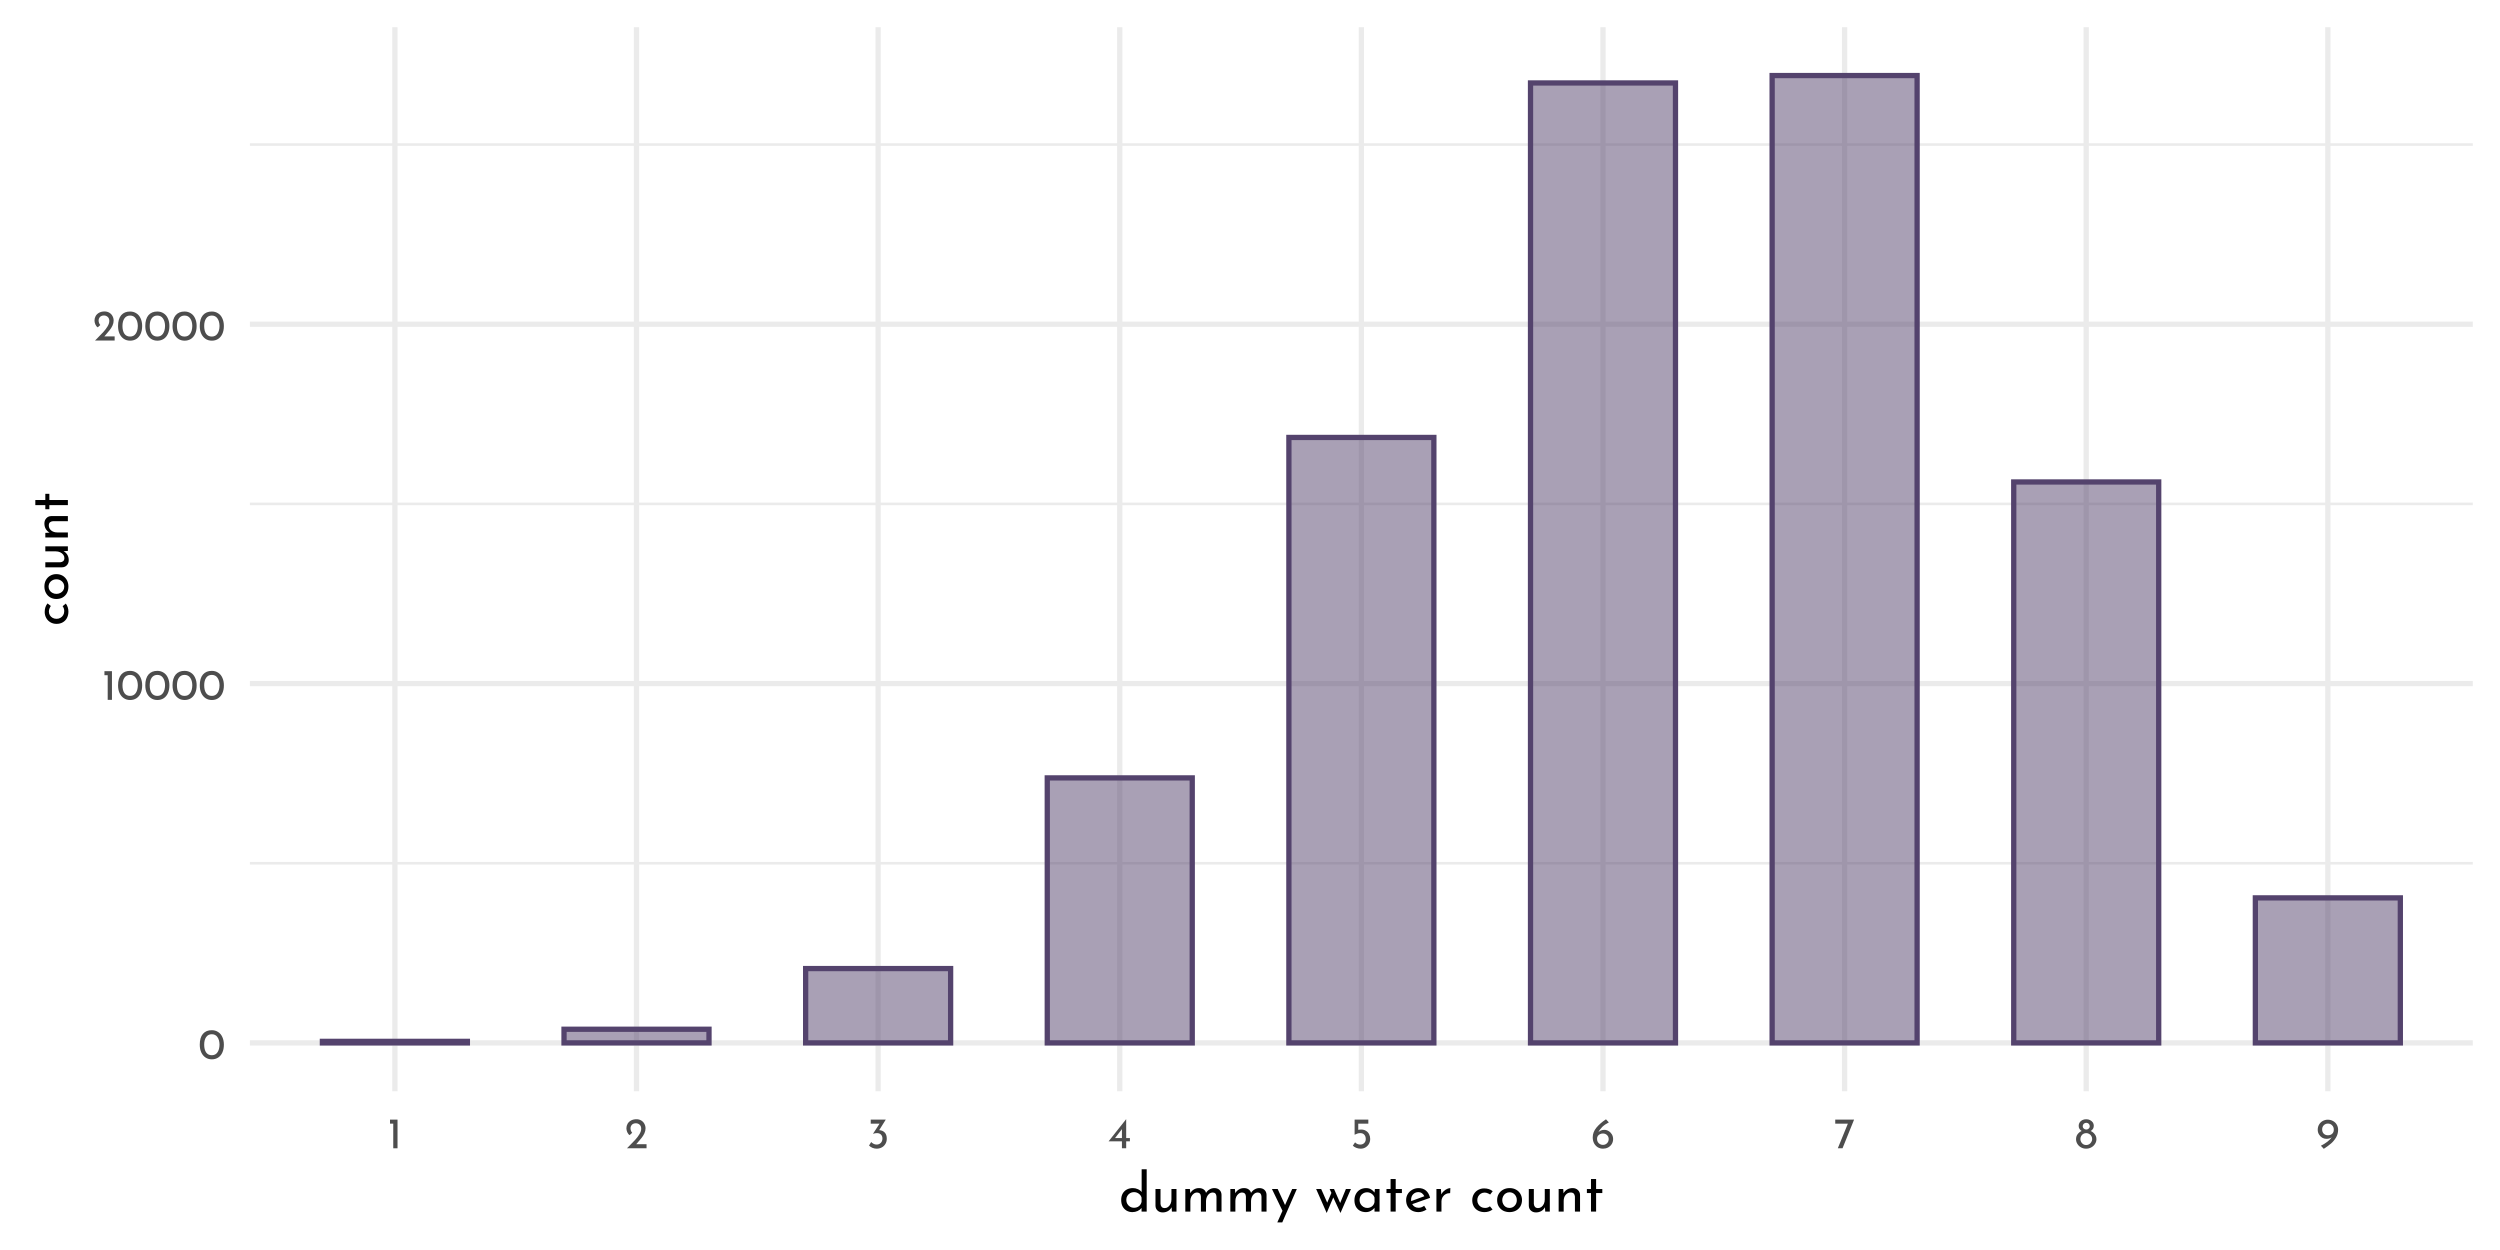
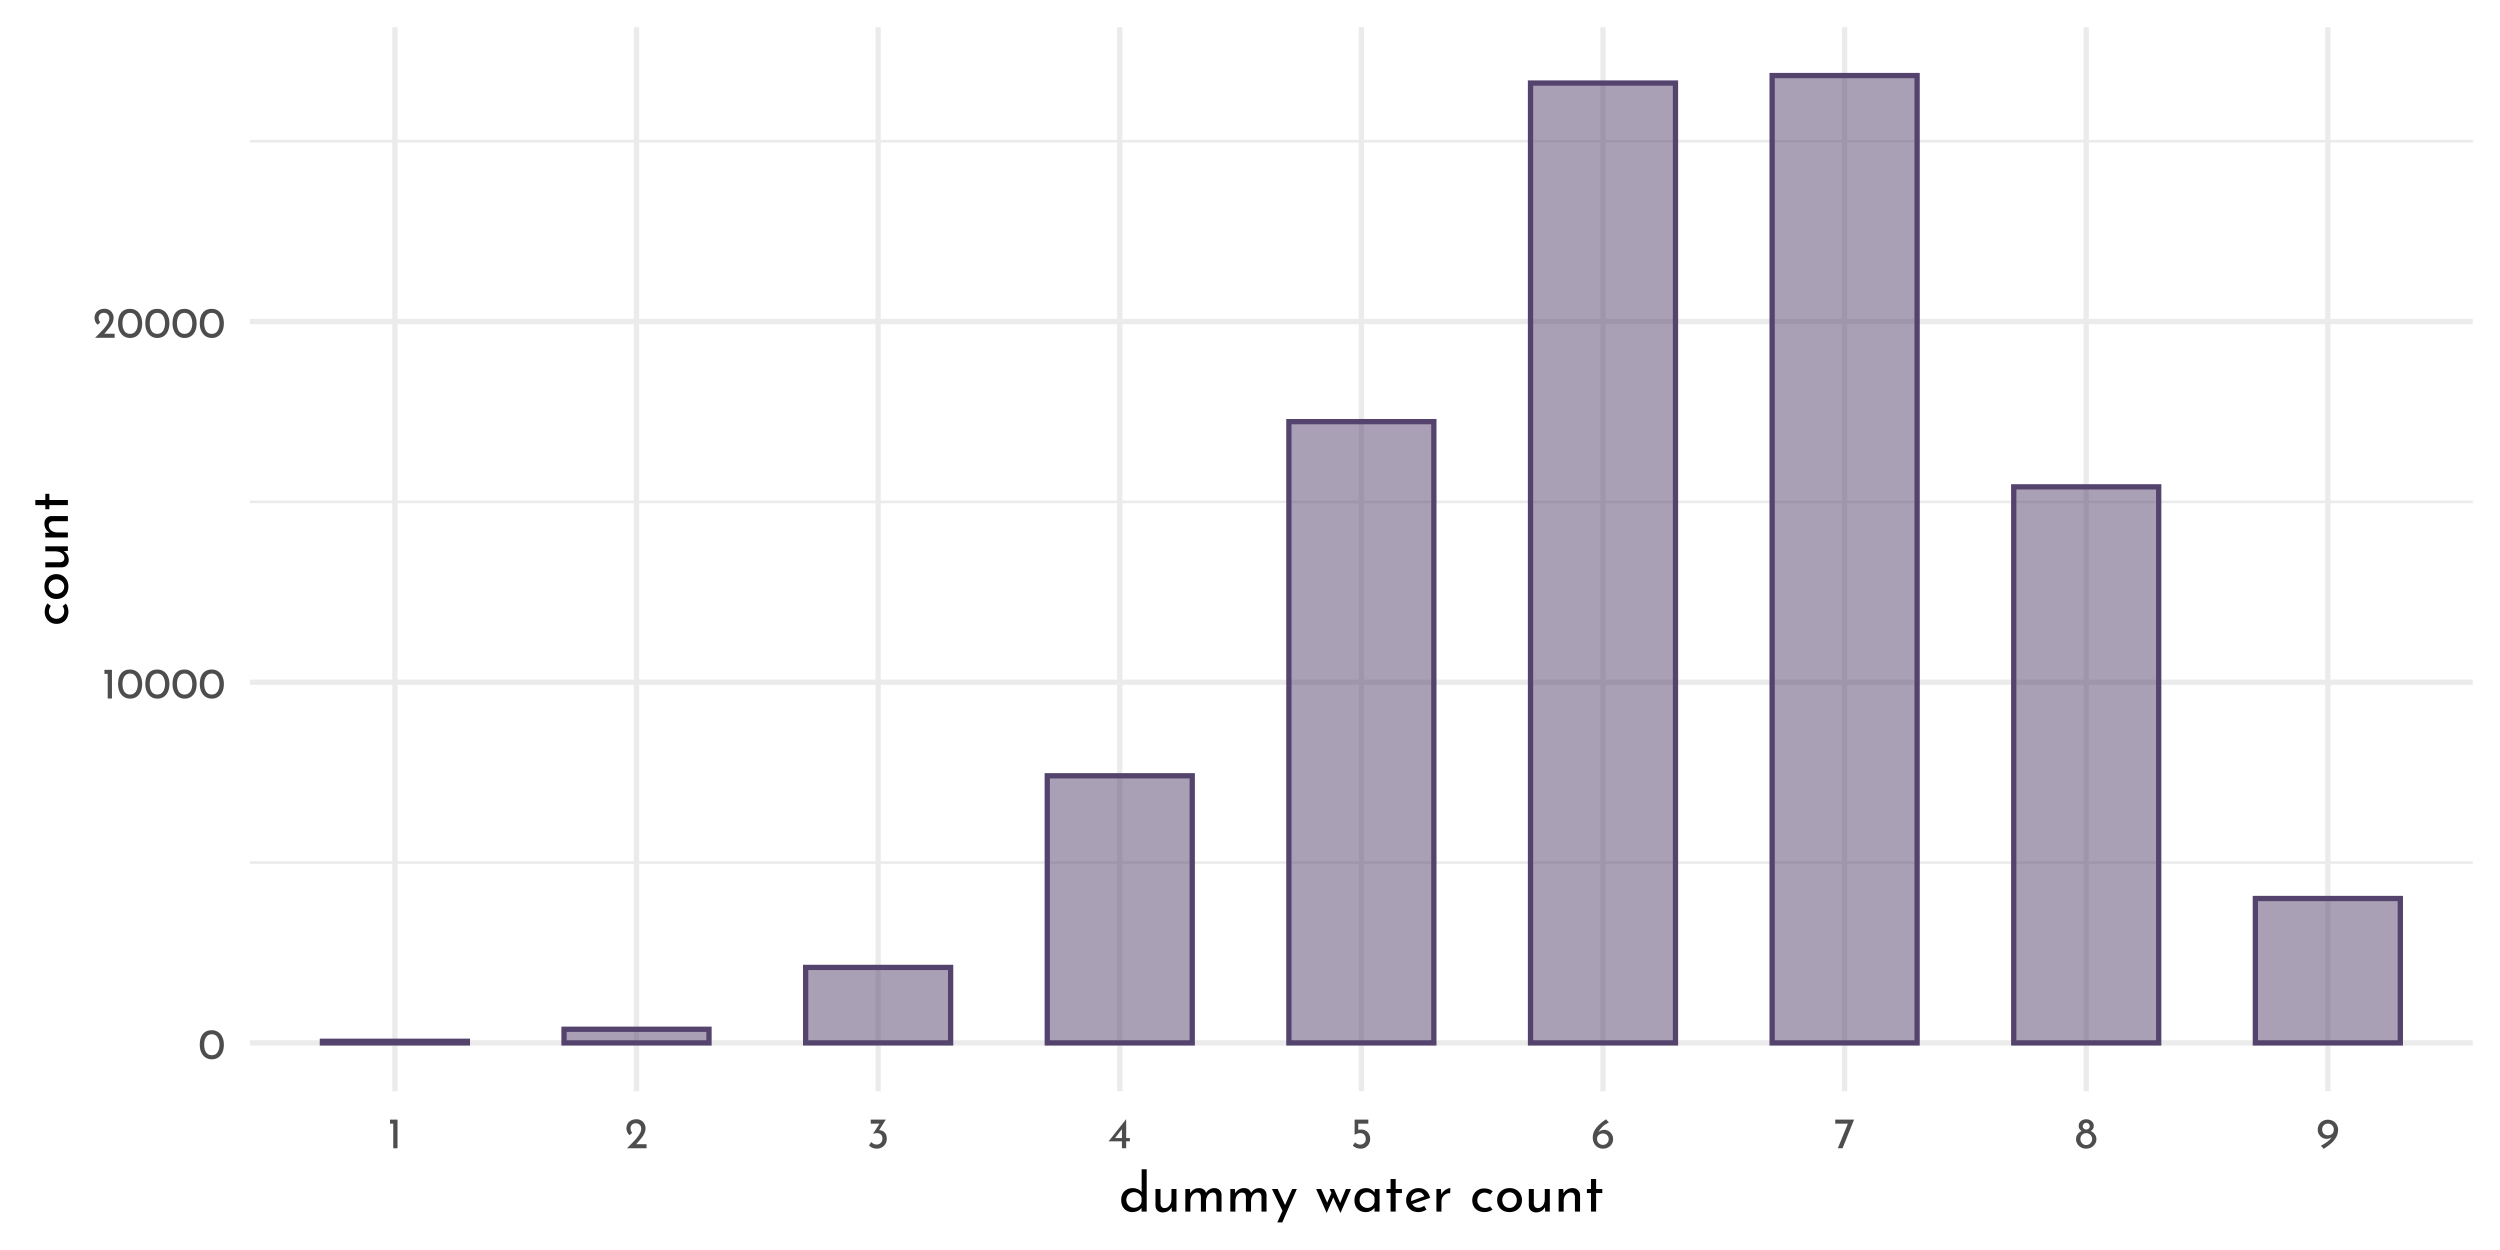
<svg xmlns="http://www.w3.org/2000/svg" xmlns:xlink="http://www.w3.org/1999/xlink" width="504pt" height="252pt" viewBox="0 0 504 252" version="1.1">
  <defs>
    <g>
      <symbol overflow="visible" id="glyph0-0">
        <path style="stroke:none;" d="" />
      </symbol>
      <symbol overflow="visible" id="glyph0-1">
        <path style="stroke:none;" d="M 2.75 0.031 C 2.27 0.031 1.848 -0.086 1.484 -0.328 C 1.117 -0.566 0.832 -0.906 0.625 -1.344 C 0.414 -1.789 0.312 -2.316 0.312 -2.922 C 0.312 -3.879 0.523 -4.609 0.953 -5.109 C 1.391 -5.609 1.988 -5.852 2.75 -5.844 C 3.219 -5.844 3.633 -5.723 4 -5.484 C 4.375 -5.254 4.66 -4.914 4.859 -4.469 C 5.066 -4.031 5.172 -3.516 5.172 -2.922 C 5.172 -2.305 5.066 -1.773 4.859 -1.328 C 4.66 -0.891 4.375 -0.551 4 -0.312 C 3.633 -0.082 3.219 0.031 2.75 0.031 Z M 2.734 -0.797 C 3.234 -0.797 3.613 -0.988 3.875 -1.375 C 4.145 -1.758 4.285 -2.281 4.297 -2.938 C 4.285 -3.57 4.145 -4.078 3.875 -4.453 C 3.613 -4.836 3.234 -5.031 2.734 -5.031 C 2.242 -5.031 1.863 -4.836 1.594 -4.453 C 1.332 -4.078 1.203 -3.566 1.203 -2.922 C 1.203 -2.266 1.332 -1.742 1.594 -1.359 C 1.863 -0.984 2.242 -0.797 2.734 -0.797 Z M 2.734 -0.797 " />
      </symbol>
      <symbol overflow="visible" id="glyph0-2">
        <path style="stroke:none;" d="M 1.984 -5.781 L 1.984 0 L 1.125 0 L 1.125 -4.969 L 0.469 -4.969 L 0.469 -5.781 Z M 1.984 -5.781 " />
      </symbol>
      <symbol overflow="visible" id="glyph0-3">
        <path style="stroke:none;" d="M 4.422 -0.828 L 4.422 0 L 0.469 0 L 0.766 -0.297 C 1.359 -0.891 1.82 -1.367 2.156 -1.734 C 2.5 -2.109 2.781 -2.484 3 -2.859 C 3.227 -3.242 3.344 -3.602 3.344 -3.938 C 3.344 -4.301 3.234 -4.578 3.016 -4.766 C 2.805 -4.953 2.551 -5.047 2.25 -5.047 C 2.008 -5.047 1.805 -4.992 1.641 -4.891 C 1.484 -4.785 1.367 -4.656 1.297 -4.5 C 1.223 -4.352 1.188 -4.207 1.188 -4.062 C 1.188 -3.688 1.301 -3.375 1.531 -3.125 L 1.016 -2.656 C 0.816 -2.77 0.656 -2.969 0.531 -3.25 C 0.414 -3.531 0.359 -3.789 0.359 -4.031 C 0.359 -4.352 0.438 -4.656 0.594 -4.938 C 0.758 -5.219 0.992 -5.441 1.297 -5.609 C 1.609 -5.773 1.973 -5.859 2.391 -5.859 C 2.742 -5.859 3.062 -5.773 3.344 -5.609 C 3.625 -5.441 3.836 -5.219 3.984 -4.938 C 4.141 -4.656 4.219 -4.348 4.219 -4.016 C 4.219 -3.68 4.141 -3.344 3.984 -3 C 3.828 -2.664 3.629 -2.352 3.391 -2.062 C 3.16 -1.77 2.852 -1.406 2.469 -0.969 L 2.344 -0.828 Z M 4.422 -0.828 " />
      </symbol>
      <symbol overflow="visible" id="glyph0-4">
        <path style="stroke:none;" d="M 2.516 -3.656 C 2.961 -3.633 3.328 -3.484 3.609 -3.203 C 3.898 -2.922 4.047 -2.492 4.047 -1.922 C 4.047 -1.523 3.953 -1.176 3.766 -0.875 C 3.586 -0.57 3.344 -0.336 3.031 -0.172 C 2.719 -0.004 2.375 0.078 2 0.078 C 1.719 0.078 1.438 0.02 1.156 -0.094 C 0.875 -0.219 0.645 -0.375 0.469 -0.562 L 0.906 -1.266 C 1.02 -1.129 1.176 -1.008 1.375 -0.906 C 1.57 -0.801 1.773 -0.75 1.984 -0.75 C 2.316 -0.75 2.598 -0.859 2.828 -1.078 C 3.055 -1.305 3.172 -1.609 3.172 -1.984 C 3.172 -2.305 3.07 -2.566 2.875 -2.766 C 2.676 -2.961 2.406 -3.062 2.062 -3.062 C 1.812 -3.062 1.562 -3.016 1.312 -2.922 L 1.297 -2.969 L 2.594 -4.969 L 0.812 -4.969 L 0.812 -5.781 L 3.844 -5.781 Z M 2.516 -3.656 " />
      </symbol>
      <symbol overflow="visible" id="glyph0-5">
        <path style="stroke:none;" d="M 4.406 -2.062 L 4.406 -1.406 L 3.656 -1.406 L 3.656 0 L 2.797 0 L 2.797 -1.406 L 0.109 -1.406 L 3.641 -5.859 L 3.656 -5.859 L 3.656 -2.062 Z M 2.797 -2.062 L 2.797 -3.859 L 1.406 -2.062 Z M 2.797 -2.062 " />
      </symbol>
      <symbol overflow="visible" id="glyph0-6">
        <path style="stroke:none;" d="M 2.266 -3.781 C 2.641 -3.781 2.961 -3.691 3.234 -3.516 C 3.516 -3.348 3.723 -3.125 3.859 -2.844 C 4.004 -2.562 4.078 -2.242 4.078 -1.891 C 4.078 -1.523 3.992 -1.191 3.828 -0.891 C 3.66 -0.598 3.43 -0.363 3.141 -0.188 C 2.848 -0.008 2.52 0.078 2.156 0.078 C 1.852 0.078 1.555 0.02 1.266 -0.094 C 0.984 -0.207 0.754 -0.352 0.578 -0.531 L 1.031 -1.203 C 1.145 -1.066 1.297 -0.957 1.484 -0.875 C 1.68 -0.789 1.879 -0.75 2.078 -0.75 C 2.398 -0.75 2.664 -0.852 2.875 -1.062 C 3.082 -1.27 3.188 -1.535 3.188 -1.859 C 3.188 -2.223 3.086 -2.516 2.891 -2.734 C 2.703 -2.953 2.426 -3.062 2.062 -3.062 C 1.863 -3.062 1.676 -3.031 1.5 -2.969 C 1.32 -2.914 1.133 -2.836 0.938 -2.734 L 0.938 -5.781 L 3.703 -5.781 L 3.703 -4.969 L 1.672 -4.969 L 1.672 -3.719 C 1.859 -3.758 2.055 -3.781 2.266 -3.781 Z M 2.266 -3.781 " />
      </symbol>
      <symbol overflow="visible" id="glyph0-7">
        <path style="stroke:none;" d="M 2.688 -3.719 C 2.988 -3.719 3.27 -3.633 3.531 -3.469 C 3.801 -3.312 4.02 -3.094 4.188 -2.812 C 4.352 -2.531 4.438 -2.211 4.438 -1.859 C 4.438 -1.484 4.344 -1.145 4.156 -0.844 C 3.969 -0.551 3.719 -0.32 3.406 -0.156 C 3.094 0 2.758 0.078 2.406 0.078 C 2.02 0.078 1.664 -0.016 1.344 -0.203 C 1.031 -0.398 0.781 -0.672 0.594 -1.016 C 0.414 -1.359 0.328 -1.758 0.328 -2.219 C 0.328 -2.914 0.578 -3.566 1.078 -4.172 C 1.578 -4.773 2.219 -5.332 3 -5.844 L 3.578 -5.219 C 3.047 -4.957 2.602 -4.656 2.25 -4.312 C 1.906 -3.969 1.648 -3.613 1.484 -3.25 C 1.785 -3.562 2.188 -3.719 2.688 -3.719 Z M 2.375 -0.688 C 2.707 -0.688 2.984 -0.797 3.203 -1.016 C 3.43 -1.234 3.547 -1.516 3.547 -1.859 C 3.547 -2.191 3.43 -2.461 3.203 -2.672 C 2.984 -2.879 2.707 -2.984 2.375 -2.984 C 2.164 -2.984 1.969 -2.938 1.781 -2.844 C 1.602 -2.758 1.461 -2.641 1.359 -2.484 C 1.254 -2.328 1.203 -2.16 1.203 -1.984 L 1.203 -1.828 C 1.203 -1.617 1.254 -1.426 1.359 -1.25 C 1.461 -1.082 1.602 -0.945 1.781 -0.844 C 1.969 -0.738 2.164 -0.688 2.375 -0.688 Z M 2.375 -0.688 " />
      </symbol>
      <symbol overflow="visible" id="glyph0-8">
        <path style="stroke:none;" d="M 4.062 -5.781 L 1.734 0 L 0.781 0 L 2.812 -4.969 L 0.266 -4.969 L 0.266 -5.781 Z M 4.062 -5.781 " />
      </symbol>
      <symbol overflow="visible" id="glyph0-9">
        <path style="stroke:none;" d="M 0.25 -1.828 C 0.25 -2.234 0.359 -2.578 0.578 -2.859 C 0.805 -3.148 1.07 -3.359 1.375 -3.484 C 1.188 -3.609 1.039 -3.754 0.938 -3.922 C 0.832 -4.086 0.781 -4.289 0.781 -4.531 C 0.781 -4.781 0.844 -5.004 0.969 -5.203 C 1.102 -5.41 1.285 -5.57 1.516 -5.688 C 1.742 -5.801 2.004 -5.859 2.297 -5.859 C 2.578 -5.859 2.832 -5.801 3.062 -5.688 C 3.301 -5.57 3.488 -5.414 3.625 -5.219 C 3.758 -5.02 3.828 -4.801 3.828 -4.562 C 3.828 -4.312 3.773 -4.102 3.672 -3.938 C 3.566 -3.77 3.41 -3.617 3.203 -3.484 C 3.523 -3.348 3.797 -3.133 4.016 -2.844 C 4.242 -2.562 4.359 -2.223 4.359 -1.828 C 4.359 -1.492 4.266 -1.18 4.078 -0.891 C 3.898 -0.598 3.648 -0.363 3.328 -0.188 C 3.016 -0.008 2.664 0.078 2.281 0.078 C 1.906 0.078 1.562 -0.008 1.25 -0.188 C 0.938 -0.363 0.691 -0.598 0.516 -0.891 C 0.336 -1.18 0.25 -1.492 0.25 -1.828 Z M 1.594 -4.438 C 1.594 -4.25 1.664 -4.094 1.812 -3.969 C 1.957 -3.844 2.125 -3.781 2.312 -3.781 C 2.5 -3.781 2.66 -3.844 2.797 -3.969 C 2.941 -4.094 3.016 -4.25 3.016 -4.438 C 3.016 -4.633 2.945 -4.801 2.812 -4.938 C 2.676 -5.07 2.508 -5.141 2.312 -5.141 C 2.113 -5.141 1.941 -5.07 1.797 -4.938 C 1.66 -4.801 1.594 -4.633 1.594 -4.438 Z M 1.125 -1.859 C 1.125 -1.648 1.176 -1.453 1.281 -1.266 C 1.383 -1.078 1.523 -0.926 1.703 -0.812 C 1.879 -0.707 2.07 -0.656 2.281 -0.656 C 2.5 -0.656 2.703 -0.707 2.891 -0.812 C 3.078 -0.926 3.223 -1.078 3.328 -1.266 C 3.441 -1.453 3.5 -1.648 3.5 -1.859 C 3.5 -2.078 3.445 -2.273 3.344 -2.453 C 3.238 -2.641 3.094 -2.785 2.906 -2.891 C 2.719 -3.004 2.52 -3.062 2.312 -3.062 C 2.094 -3.062 1.891 -3.008 1.703 -2.906 C 1.523 -2.801 1.383 -2.656 1.281 -2.469 C 1.176 -2.281 1.125 -2.078 1.125 -1.859 Z M 1.125 -1.859 " />
      </symbol>
      <symbol overflow="visible" id="glyph0-10">
        <path style="stroke:none;" d="M 2.359 -5.766 C 2.742 -5.766 3.094 -5.676 3.406 -5.5 C 3.727 -5.332 3.977 -5.094 4.156 -4.781 C 4.344 -4.469 4.438 -4.117 4.438 -3.734 C 4.438 -3.16 4.297 -2.641 4.016 -2.172 C 3.742 -1.711 3.41 -1.312 3.016 -0.969 C 2.617 -0.625 2.129 -0.266 1.547 0.109 L 0.969 -0.516 C 1.477 -0.773 1.922 -1.051 2.297 -1.344 C 2.68 -1.645 2.969 -1.941 3.156 -2.234 C 2.883 -2.016 2.523 -1.906 2.078 -1.906 C 1.773 -1.906 1.488 -1.984 1.219 -2.141 C 0.957 -2.305 0.742 -2.523 0.578 -2.797 C 0.41 -3.078 0.328 -3.391 0.328 -3.734 C 0.328 -4.141 0.422 -4.492 0.609 -4.797 C 0.797 -5.109 1.047 -5.348 1.359 -5.516 C 1.672 -5.68 2.004 -5.766 2.359 -5.766 Z M 1.219 -3.797 C 1.219 -3.441 1.328 -3.156 1.547 -2.938 C 1.773 -2.727 2.055 -2.625 2.391 -2.625 C 2.734 -2.625 3.016 -2.723 3.234 -2.922 C 3.453 -3.129 3.562 -3.383 3.562 -3.688 L 3.562 -3.859 C 3.551 -4.172 3.43 -4.438 3.203 -4.656 C 2.984 -4.875 2.711 -4.984 2.391 -4.984 C 2.055 -4.984 1.773 -4.867 1.547 -4.641 C 1.328 -4.422 1.219 -4.141 1.219 -3.797 Z M 1.219 -3.797 " />
      </symbol>
      <symbol overflow="visible" id="glyph1-0">
        <path style="stroke:none;" d="" />
      </symbol>
      <symbol overflow="visible" id="glyph1-1">
        <path style="stroke:none;" d="M 5.641 -8.531 L 5.641 0 L 4.609 0 L 4.609 -0.719 C 4.391 -0.457 4.117 -0.254 3.797 -0.109 C 3.484 0.035 3.133 0.109 2.75 0.109 C 2.32 0.109 1.938 0.008 1.594 -0.188 C 1.25 -0.395 0.977 -0.68 0.781 -1.047 C 0.594 -1.422 0.5 -1.852 0.5 -2.344 C 0.5 -2.832 0.598 -3.258 0.797 -3.625 C 1.004 -3.988 1.285 -4.266 1.641 -4.453 C 2.004 -4.641 2.414 -4.734 2.875 -4.734 C 3.219 -4.734 3.547 -4.66 3.859 -4.516 C 4.18 -4.379 4.438 -4.188 4.625 -3.938 L 4.625 -8.531 Z M 3.062 -0.766 C 3.457 -0.766 3.789 -0.867 4.062 -1.078 C 4.344 -1.297 4.523 -1.586 4.609 -1.953 L 4.609 -2.812 C 4.523 -3.133 4.336 -3.398 4.047 -3.609 C 3.766 -3.816 3.438 -3.922 3.062 -3.922 C 2.789 -3.922 2.535 -3.852 2.297 -3.719 C 2.066 -3.582 1.879 -3.395 1.734 -3.156 C 1.598 -2.926 1.531 -2.66 1.531 -2.359 C 1.531 -2.055 1.598 -1.785 1.734 -1.547 C 1.879 -1.305 2.066 -1.113 2.297 -0.969 C 2.535 -0.832 2.789 -0.766 3.062 -0.766 Z M 3.062 -0.766 " />
      </symbol>
      <symbol overflow="visible" id="glyph1-2">
        <path style="stroke:none;" d="M 5.125 -4.547 L 5.125 0 L 4.203 0 L 4.141 -0.875 C 3.984 -0.562 3.742 -0.305 3.422 -0.109 C 3.098 0.078 2.738 0.172 2.344 0.172 C 1.926 0.172 1.582 0.047 1.312 -0.203 C 1.039 -0.453 0.898 -0.781 0.891 -1.188 L 0.891 -4.547 L 1.906 -4.547 L 1.906 -1.547 C 1.926 -1.297 2.004 -1.094 2.141 -0.938 C 2.273 -0.789 2.477 -0.711 2.75 -0.703 C 3 -0.703 3.223 -0.773 3.422 -0.922 C 3.629 -1.078 3.797 -1.285 3.922 -1.547 C 4.047 -1.816 4.109 -2.113 4.109 -2.438 L 4.109 -4.547 Z M 5.125 -4.547 " />
      </symbol>
      <symbol overflow="visible" id="glyph1-3">
        <path style="stroke:none;" d="M 6.734 -4.734 C 7.172 -4.734 7.52 -4.609 7.781 -4.359 C 8.039 -4.117 8.176 -3.789 8.188 -3.375 L 8.188 0 L 7.172 0 L 7.172 -3 C 7.148 -3.539 6.91 -3.82 6.453 -3.844 C 6.18 -3.844 5.941 -3.766 5.734 -3.609 C 5.523 -3.453 5.363 -3.242 5.25 -2.984 C 5.133 -2.734 5.07 -2.461 5.062 -2.172 L 5.062 0 L 4.031 0 L 4.031 -3 C 4.008 -3.539 3.758 -3.82 3.281 -3.844 C 3.02 -3.844 2.785 -3.766 2.578 -3.609 C 2.367 -3.453 2.203 -3.242 2.078 -2.984 C 1.961 -2.723 1.906 -2.445 1.906 -2.156 L 1.906 0 L 0.891 0 L 0.891 -4.547 L 1.812 -4.547 L 1.891 -3.703 C 2.066 -4.023 2.305 -4.273 2.609 -4.453 C 2.91 -4.641 3.258 -4.734 3.656 -4.734 C 4.02 -4.734 4.328 -4.645 4.578 -4.469 C 4.828 -4.301 4.988 -4.066 5.062 -3.766 C 5.25 -4.066 5.488 -4.301 5.781 -4.469 C 6.07 -4.645 6.391 -4.734 6.734 -4.734 Z M 6.734 -4.734 " />
      </symbol>
      <symbol overflow="visible" id="glyph1-4">
        <path style="stroke:none;" d="M 5.219 -4.547 L 2.281 2.188 L 1.281 2.188 L 2.328 -0.156 L 0.203 -4.547 L 1.359 -4.547 L 2.844 -1.312 L 4.281 -4.547 Z M 5.219 -4.547 " />
      </symbol>
      <symbol overflow="visible" id="glyph1-5">
        <path style="stroke:none;" d="" />
      </symbol>
      <symbol overflow="visible" id="glyph1-6">
        <path style="stroke:none;" d="M 7.219 -4.547 L 5.109 0.281 L 3.656 -2.844 L 2.328 0.281 L 0.203 -4.547 L 1.219 -4.547 L 2.438 -1.797 L 3.281 -3.766 L 2.922 -4.547 L 3.812 -4.547 L 5.047 -1.734 L 6.203 -4.547 Z M 7.219 -4.547 " />
      </symbol>
      <symbol overflow="visible" id="glyph1-7">
        <path style="stroke:none;" d="M 5.562 -4.547 L 5.562 0 L 4.547 0 L 4.547 -0.75 C 4.379 -0.531 4.141 -0.332 3.828 -0.156 C 3.523 0.02 3.18 0.109 2.797 0.109 C 2.359 0.109 1.961 0.016 1.609 -0.172 C 1.266 -0.359 0.992 -0.629 0.797 -0.984 C 0.598 -1.348 0.5 -1.781 0.5 -2.281 C 0.5 -2.781 0.602 -3.211 0.812 -3.578 C 1.02 -3.953 1.301 -4.238 1.656 -4.438 C 2.008 -4.633 2.406 -4.734 2.844 -4.734 C 3.227 -4.734 3.562 -4.648 3.844 -4.484 C 4.133 -4.316 4.367 -4.098 4.547 -3.828 L 4.625 -4.547 Z M 3.062 -0.734 C 3.438 -0.734 3.758 -0.836 4.031 -1.047 C 4.301 -1.254 4.473 -1.539 4.547 -1.906 L 4.547 -2.812 C 4.453 -3.125 4.266 -3.379 3.984 -3.578 C 3.711 -3.785 3.395 -3.891 3.031 -3.891 C 2.758 -3.891 2.508 -3.82 2.281 -3.688 C 2.051 -3.562 1.867 -3.379 1.734 -3.141 C 1.598 -2.898 1.531 -2.629 1.531 -2.328 C 1.531 -2.035 1.598 -1.77 1.734 -1.531 C 1.879 -1.289 2.066 -1.098 2.297 -0.953 C 2.535 -0.805 2.789 -0.734 3.062 -0.734 Z M 3.062 -0.734 " />
      </symbol>
      <symbol overflow="visible" id="glyph1-8">
        <path style="stroke:none;" d="M 2.359 -6.562 L 2.359 -4.547 L 3.609 -4.547 L 3.609 -3.734 L 2.359 -3.734 L 2.359 0 L 1.328 0 L 1.328 -3.734 L 0.5 -3.734 L 0.5 -4.547 L 1.328 -4.547 L 1.328 -6.562 Z M 2.359 -6.562 " />
      </symbol>
      <symbol overflow="visible" id="glyph1-9">
        <path style="stroke:none;" d="M 3.031 -0.766 C 3.406 -0.766 3.773 -0.898 4.141 -1.172 L 4.609 -0.406 C 4.367 -0.25 4.109 -0.125 3.828 -0.031 C 3.547 0.062 3.27 0.109 3 0.109 C 2.5 0.109 2.055 0.004 1.672 -0.203 C 1.297 -0.41 1.004 -0.695 0.797 -1.062 C 0.598 -1.426 0.5 -1.844 0.5 -2.312 C 0.5 -2.758 0.609 -3.164 0.828 -3.531 C 1.055 -3.906 1.363 -4.195 1.75 -4.406 C 2.133 -4.625 2.562 -4.734 3.031 -4.734 C 3.625 -4.734 4.117 -4.562 4.516 -4.219 C 4.91 -3.875 5.18 -3.391 5.328 -2.766 L 1.734 -1.5 C 1.859 -1.27 2.031 -1.086 2.25 -0.953 C 2.477 -0.828 2.738 -0.766 3.031 -0.766 Z M 2.953 -3.922 C 2.535 -3.922 2.188 -3.773 1.906 -3.484 C 1.633 -3.191 1.5 -2.816 1.5 -2.359 C 1.5 -2.254 1.504 -2.172 1.516 -2.109 L 4.172 -3.094 C 4.055 -3.344 3.898 -3.539 3.703 -3.688 C 3.504 -3.844 3.254 -3.922 2.953 -3.922 Z M 2.953 -3.922 " />
      </symbol>
      <symbol overflow="visible" id="glyph1-10">
        <path style="stroke:none;" d="M 1.875 -3.469 C 2 -3.719 2.164 -3.938 2.375 -4.125 C 2.594 -4.32 2.82 -4.473 3.062 -4.578 C 3.312 -4.68 3.523 -4.734 3.703 -4.734 L 3.656 -3.719 C 3.332 -3.727 3.035 -3.66 2.766 -3.516 C 2.492 -3.367 2.281 -3.164 2.125 -2.906 C 1.977 -2.645 1.906 -2.367 1.906 -2.078 L 1.906 0 L 0.891 0 L 0.891 -4.547 L 1.797 -4.547 Z M 1.875 -3.469 " />
      </symbol>
      <symbol overflow="visible" id="glyph1-11">
        <path style="stroke:none;" d="M 4.594 -0.422 C 4.383 -0.254 4.141 -0.125 3.859 -0.031 C 3.578 0.062 3.285 0.109 2.984 0.109 C 2.492 0.109 2.062 0.008 1.688 -0.188 C 1.312 -0.383 1.02 -0.664 0.812 -1.031 C 0.602 -1.395 0.5 -1.812 0.5 -2.281 C 0.5 -2.75 0.609 -3.164 0.828 -3.531 C 1.047 -3.895 1.336 -4.176 1.703 -4.375 C 2.066 -4.57 2.461 -4.672 2.891 -4.672 C 3.586 -4.672 4.164 -4.484 4.625 -4.109 L 4.109 -3.438 C 3.961 -3.539 3.789 -3.629 3.594 -3.703 C 3.406 -3.785 3.203 -3.828 2.984 -3.828 C 2.711 -3.828 2.461 -3.758 2.234 -3.625 C 2.016 -3.488 1.836 -3.301 1.703 -3.062 C 1.578 -2.832 1.516 -2.57 1.516 -2.281 C 1.516 -2 1.582 -1.738 1.719 -1.5 C 1.852 -1.27 2.035 -1.082 2.266 -0.938 C 2.504 -0.801 2.773 -0.734 3.078 -0.734 C 3.453 -0.734 3.781 -0.844 4.062 -1.062 Z M 4.594 -0.422 " />
      </symbol>
      <symbol overflow="visible" id="glyph1-12">
        <path style="stroke:none;" d="M 0.5 -2.328 C 0.5 -2.766 0.602 -3.172 0.812 -3.547 C 1.031 -3.922 1.332 -4.211 1.719 -4.422 C 2.102 -4.629 2.539 -4.734 3.031 -4.734 C 3.508 -4.734 3.938 -4.629 4.312 -4.422 C 4.695 -4.211 4.992 -3.922 5.203 -3.547 C 5.41 -3.18 5.516 -2.773 5.516 -2.328 C 5.516 -1.867 5.41 -1.453 5.203 -1.078 C 4.992 -0.711 4.695 -0.422 4.312 -0.203 C 3.926 0.004 3.488 0.109 3 0.109 C 2.52 0.109 2.086 0.008 1.703 -0.188 C 1.328 -0.395 1.031 -0.68 0.812 -1.047 C 0.602 -1.41 0.5 -1.836 0.5 -2.328 Z M 1.531 -2.312 C 1.531 -2.02 1.594 -1.754 1.719 -1.516 C 1.844 -1.273 2.016 -1.082 2.234 -0.938 C 2.461 -0.801 2.711 -0.734 2.984 -0.734 C 3.41 -0.734 3.766 -0.883 4.047 -1.188 C 4.328 -1.488 4.469 -1.863 4.469 -2.312 C 4.469 -2.758 4.328 -3.133 4.047 -3.438 C 3.766 -3.738 3.41 -3.891 2.984 -3.891 C 2.711 -3.891 2.461 -3.816 2.234 -3.672 C 2.016 -3.535 1.844 -3.344 1.719 -3.094 C 1.594 -2.852 1.531 -2.594 1.531 -2.312 Z M 1.531 -2.312 " />
      </symbol>
      <symbol overflow="visible" id="glyph1-13">
        <path style="stroke:none;" d="M 3.719 -4.734 C 4.145 -4.734 4.492 -4.602 4.766 -4.344 C 5.047 -4.094 5.191 -3.766 5.203 -3.359 L 5.203 0 L 4.172 0 L 4.172 -3.016 C 4.148 -3.273 4.07 -3.477 3.938 -3.625 C 3.801 -3.77 3.594 -3.844 3.312 -3.844 C 2.906 -3.844 2.566 -3.68 2.297 -3.359 C 2.035 -3.035 1.906 -2.629 1.906 -2.141 L 1.906 0 L 0.891 0 L 0.891 -4.547 L 1.812 -4.547 L 1.875 -3.672 C 2.039 -4.004 2.285 -4.266 2.609 -4.453 C 2.93 -4.641 3.301 -4.734 3.719 -4.734 Z M 3.719 -4.734 " />
      </symbol>
      <symbol overflow="visible" id="glyph2-0">
        <path style="stroke:none;" d="" />
      </symbol>
      <symbol overflow="visible" id="glyph2-1">
        <path style="stroke:none;" d="M -0.422 -4.594 C -0.254 -4.383 -0.125 -4.141 -0.031 -3.859 C 0.062 -3.578 0.109 -3.285 0.109 -2.984 C 0.109 -2.492 0.008 -2.062 -0.188 -1.688 C -0.383 -1.312 -0.664 -1.02 -1.031 -0.812 C -1.395 -0.602 -1.812 -0.5 -2.281 -0.5 C -2.75 -0.5 -3.164 -0.609 -3.531 -0.828 C -3.895 -1.047 -4.176 -1.336 -4.375 -1.703 C -4.57 -2.066 -4.672 -2.461 -4.672 -2.891 C -4.672 -3.586 -4.484 -4.164 -4.109 -4.625 L -3.438 -4.109 C -3.539 -3.961 -3.629 -3.789 -3.703 -3.594 C -3.785 -3.406 -3.828 -3.203 -3.828 -2.984 C -3.828 -2.711 -3.758 -2.461 -3.625 -2.234 C -3.488 -2.016 -3.301 -1.836 -3.062 -1.703 C -2.832 -1.578 -2.57 -1.516 -2.281 -1.516 C -2 -1.516 -1.738 -1.582 -1.5 -1.719 C -1.27 -1.852 -1.082 -2.035 -0.938 -2.266 C -0.801 -2.504 -0.734 -2.773 -0.734 -3.078 C -0.734 -3.453 -0.844 -3.781 -1.062 -4.062 Z M -0.422 -4.594 " />
      </symbol>
      <symbol overflow="visible" id="glyph2-2">
        <path style="stroke:none;" d="M -2.328 -0.5 C -2.766 -0.5 -3.172 -0.602 -3.547 -0.812 C -3.922 -1.031 -4.211 -1.332 -4.422 -1.719 C -4.629 -2.102 -4.734 -2.539 -4.734 -3.031 C -4.734 -3.508 -4.629 -3.938 -4.422 -4.312 C -4.211 -4.695 -3.922 -4.992 -3.547 -5.203 C -3.18 -5.41 -2.773 -5.516 -2.328 -5.516 C -1.867 -5.516 -1.453 -5.41 -1.078 -5.203 C -0.711 -4.992 -0.422 -4.695 -0.203 -4.312 C 0.004 -3.926 0.109 -3.488 0.109 -3 C 0.109 -2.52 0.008 -2.086 -0.188 -1.703 C -0.395 -1.328 -0.68 -1.031 -1.047 -0.812 C -1.41 -0.602 -1.836 -0.5 -2.328 -0.5 Z M -2.312 -1.531 C -2.02 -1.531 -1.754 -1.594 -1.516 -1.719 C -1.273 -1.844 -1.082 -2.016 -0.938 -2.234 C -0.801 -2.461 -0.734 -2.711 -0.734 -2.984 C -0.734 -3.41 -0.883 -3.766 -1.188 -4.047 C -1.488 -4.328 -1.863 -4.469 -2.312 -4.469 C -2.758 -4.469 -3.133 -4.328 -3.438 -4.047 C -3.738 -3.766 -3.891 -3.41 -3.891 -2.984 C -3.891 -2.711 -3.816 -2.461 -3.672 -2.234 C -3.535 -2.016 -3.344 -1.844 -3.094 -1.719 C -2.852 -1.594 -2.594 -1.531 -2.312 -1.531 Z M -2.312 -1.531 " />
      </symbol>
      <symbol overflow="visible" id="glyph2-3">
        <path style="stroke:none;" d="M -4.547 -5.125 L 0 -5.125 L 0 -4.203 L -0.875 -4.141 C -0.562 -3.984 -0.305 -3.742 -0.109 -3.422 C 0.078 -3.098 0.172 -2.738 0.172 -2.344 C 0.172 -1.926 0.047 -1.582 -0.203 -1.312 C -0.453 -1.039 -0.781 -0.898 -1.188 -0.891 L -4.547 -0.891 L -4.547 -1.906 L -1.547 -1.906 C -1.297 -1.926 -1.094 -2.004 -0.938 -2.141 C -0.789 -2.273 -0.711 -2.477 -0.703 -2.75 C -0.703 -3 -0.773 -3.223 -0.922 -3.422 C -1.078 -3.629 -1.285 -3.797 -1.547 -3.922 C -1.816 -4.047 -2.113 -4.109 -2.438 -4.109 L -4.547 -4.109 Z M -4.547 -5.125 " />
      </symbol>
      <symbol overflow="visible" id="glyph2-4">
        <path style="stroke:none;" d="M -4.734 -3.719 C -4.734 -4.145 -4.602 -4.492 -4.344 -4.766 C -4.094 -5.047 -3.766 -5.191 -3.359 -5.203 L 0 -5.203 L 0 -4.172 L -3.016 -4.172 C -3.273 -4.148 -3.477 -4.07 -3.625 -3.938 C -3.77 -3.801 -3.844 -3.594 -3.844 -3.312 C -3.844 -2.906 -3.68 -2.566 -3.359 -2.297 C -3.035 -2.035 -2.629 -1.906 -2.141 -1.906 L 0 -1.906 L 0 -0.891 L -4.547 -0.891 L -4.547 -1.812 L -3.672 -1.875 C -4.004 -2.039 -4.266 -2.285 -4.453 -2.609 C -4.641 -2.93 -4.734 -3.301 -4.734 -3.719 Z M -4.734 -3.719 " />
      </symbol>
      <symbol overflow="visible" id="glyph2-5">
        <path style="stroke:none;" d="M -6.562 -2.359 L -4.547 -2.359 L -4.547 -3.609 L -3.734 -3.609 L -3.734 -2.359 L 0 -2.359 L 0 -1.328 L -3.734 -1.328 L -3.734 -0.5 L -4.547 -0.5 L -4.547 -1.328 L -6.562 -1.328 Z M -6.562 -2.359 " />
      </symbol>
    </g>
    <clipPath id="clip1">
      <path d="M 50.383 173 L 498.52 173 L 498.52 175 L 50.383 175 Z M 50.383 173 " />
    </clipPath>
    <clipPath id="clip2">
-       <path d="M 50.383 101 L 498.52 101 L 498.52 102 L 50.383 102 Z M 50.383 101 " />
+       <path d="M 50.383 100 L 498.52 100 L 498.52 102 L 50.383 102 Z M 50.383 100 " />
    </clipPath>
    <clipPath id="clip3">
-       <path d="M 50.383 28 L 498.52 28 L 498.52 30 L 50.383 30 Z M 50.383 28 " />
+       <path d="M 50.383 28 L 498.52 28 L 498.52 29 L 50.383 29 Z M 50.383 28 " />
    </clipPath>
    <clipPath id="clip4">
      <path d="M 50.383 209 L 498.52 209 L 498.52 211 L 50.383 211 Z M 50.383 209 " />
    </clipPath>
    <clipPath id="clip5">
      <path d="M 50.383 137 L 498.52 137 L 498.52 139 L 50.383 139 Z M 50.383 137 " />
    </clipPath>
    <clipPath id="clip6">
      <path d="M 50.383 64 L 498.52 64 L 498.52 66 L 50.383 66 Z M 50.383 64 " />
    </clipPath>
    <clipPath id="clip7">
      <path d="M 79 5.48 L 81 5.48 L 81 220 L 79 220 Z M 79 5.48 " />
    </clipPath>
    <clipPath id="clip8">
      <path d="M 127 5.48 L 129 5.48 L 129 220 L 127 220 Z M 127 5.48 " />
    </clipPath>
    <clipPath id="clip9">
      <path d="M 176 5.48 L 178 5.48 L 178 220 L 176 220 Z M 176 5.48 " />
    </clipPath>
    <clipPath id="clip10">
      <path d="M 225 5.48 L 227 5.48 L 227 220 L 225 220 Z M 225 5.48 " />
    </clipPath>
    <clipPath id="clip11">
      <path d="M 273 5.48 L 275 5.48 L 275 220 L 273 220 Z M 273 5.48 " />
    </clipPath>
    <clipPath id="clip12">
      <path d="M 322 5.48 L 324 5.48 L 324 220 L 322 220 Z M 322 5.48 " />
    </clipPath>
    <clipPath id="clip13">
      <path d="M 371 5.48 L 373 5.48 L 373 220 L 371 220 Z M 371 5.48 " />
    </clipPath>
    <clipPath id="clip14">
      <path d="M 420 5.48 L 422 5.48 L 422 220 L 420 220 Z M 420 5.48 " />
    </clipPath>
    <clipPath id="clip15">
      <path d="M 468 5.48 L 470 5.48 L 470 220 L 468 220 Z M 468 5.48 " />
    </clipPath>
  </defs>
  <g id="surface69">
    <rect x="0" y="0" width="504" height="252" style="fill:rgb(100%,100%,100%);fill-opacity:1;stroke:none;" />
    <g clip-path="url(#clip1)" clip-rule="nonzero">
-       <path style="fill:none;stroke-width:0.533;stroke-linecap:butt;stroke-linejoin:round;stroke:rgb(92.157%,92.157%,92.157%);stroke-opacity:1;stroke-miterlimit:10;" d="M 50.383 174.027 L 498.52 174.027 " />
+       <path style="fill:none;stroke-width:0.533;stroke-linecap:butt;stroke-linejoin:round;stroke:rgb(92.157%,92.157%,92.157%);stroke-opacity:1;stroke-miterlimit:10;" d="M 50.383 173.891 L 498.52 173.891 " />
    </g>
    <g clip-path="url(#clip2)" clip-rule="nonzero">
-       <path style="fill:none;stroke-width:0.533;stroke-linecap:butt;stroke-linejoin:round;stroke:rgb(92.157%,92.157%,92.157%);stroke-opacity:1;stroke-miterlimit:10;" d="M 50.383 101.586 L 498.52 101.586 " />
+       <path style="fill:none;stroke-width:0.533;stroke-linecap:butt;stroke-linejoin:round;stroke:rgb(92.157%,92.157%,92.157%);stroke-opacity:1;stroke-miterlimit:10;" d="M 50.383 101.18 L 498.52 101.18 " />
    </g>
    <g clip-path="url(#clip3)" clip-rule="nonzero">
-       <path style="fill:none;stroke-width:0.533;stroke-linecap:butt;stroke-linejoin:round;stroke:rgb(92.157%,92.157%,92.157%);stroke-opacity:1;stroke-miterlimit:10;" d="M 50.383 29.145 L 498.52 29.145 " />
+       <path style="fill:none;stroke-width:0.533;stroke-linecap:butt;stroke-linejoin:round;stroke:rgb(92.157%,92.157%,92.157%);stroke-opacity:1;stroke-miterlimit:10;" d="M 50.383 28.465 L 498.52 28.465 " />
    </g>
    <g clip-path="url(#clip4)" clip-rule="nonzero">
      <path style="fill:none;stroke-width:1.067;stroke-linecap:butt;stroke-linejoin:round;stroke:rgb(92.157%,92.157%,92.157%);stroke-opacity:1;stroke-miterlimit:10;" d="M 50.383 210.25 L 498.52 210.25 " />
    </g>
    <g clip-path="url(#clip5)" clip-rule="nonzero">
-       <path style="fill:none;stroke-width:1.067;stroke-linecap:butt;stroke-linejoin:round;stroke:rgb(92.157%,92.157%,92.157%);stroke-opacity:1;stroke-miterlimit:10;" d="M 50.383 137.809 L 498.52 137.809 " />
+       <path style="fill:none;stroke-width:1.067;stroke-linecap:butt;stroke-linejoin:round;stroke:rgb(92.157%,92.157%,92.157%);stroke-opacity:1;stroke-miterlimit:10;" d="M 50.383 137.535 L 498.52 137.535 " />
    </g>
    <g clip-path="url(#clip6)" clip-rule="nonzero">
-       <path style="fill:none;stroke-width:1.067;stroke-linecap:butt;stroke-linejoin:round;stroke:rgb(92.157%,92.157%,92.157%);stroke-opacity:1;stroke-miterlimit:10;" d="M 50.383 65.367 L 498.52 65.367 " />
+       <path style="fill:none;stroke-width:1.067;stroke-linecap:butt;stroke-linejoin:round;stroke:rgb(92.157%,92.157%,92.157%);stroke-opacity:1;stroke-miterlimit:10;" d="M 50.383 64.82 L 498.52 64.82 " />
    </g>
    <g clip-path="url(#clip7)" clip-rule="nonzero">
      <path style="fill:none;stroke-width:1.067;stroke-linecap:butt;stroke-linejoin:round;stroke:rgb(92.157%,92.157%,92.157%);stroke-opacity:1;stroke-miterlimit:10;" d="M 79.609 220 L 79.609 5.48 " />
    </g>
    <g clip-path="url(#clip8)" clip-rule="nonzero">
      <path style="fill:none;stroke-width:1.067;stroke-linecap:butt;stroke-linejoin:round;stroke:rgb(92.157%,92.157%,92.157%);stroke-opacity:1;stroke-miterlimit:10;" d="M 128.32 220 L 128.32 5.48 " />
    </g>
    <g clip-path="url(#clip9)" clip-rule="nonzero">
      <path style="fill:none;stroke-width:1.067;stroke-linecap:butt;stroke-linejoin:round;stroke:rgb(92.157%,92.157%,92.157%);stroke-opacity:1;stroke-miterlimit:10;" d="M 177.031 220 L 177.031 5.48 " />
    </g>
    <g clip-path="url(#clip10)" clip-rule="nonzero">
      <path style="fill:none;stroke-width:1.067;stroke-linecap:butt;stroke-linejoin:round;stroke:rgb(92.157%,92.157%,92.157%);stroke-opacity:1;stroke-miterlimit:10;" d="M 225.742 220 L 225.742 5.48 " />
    </g>
    <g clip-path="url(#clip11)" clip-rule="nonzero">
      <path style="fill:none;stroke-width:1.067;stroke-linecap:butt;stroke-linejoin:round;stroke:rgb(92.157%,92.157%,92.157%);stroke-opacity:1;stroke-miterlimit:10;" d="M 274.453 220 L 274.453 5.48 " />
    </g>
    <g clip-path="url(#clip12)" clip-rule="nonzero">
      <path style="fill:none;stroke-width:1.067;stroke-linecap:butt;stroke-linejoin:round;stroke:rgb(92.157%,92.157%,92.157%);stroke-opacity:1;stroke-miterlimit:10;" d="M 323.164 220 L 323.164 5.48 " />
    </g>
    <g clip-path="url(#clip13)" clip-rule="nonzero">
      <path style="fill:none;stroke-width:1.067;stroke-linecap:butt;stroke-linejoin:round;stroke:rgb(92.157%,92.157%,92.157%);stroke-opacity:1;stroke-miterlimit:10;" d="M 371.875 220 L 371.875 5.48 " />
    </g>
    <g clip-path="url(#clip14)" clip-rule="nonzero">
      <path style="fill:none;stroke-width:1.067;stroke-linecap:butt;stroke-linejoin:round;stroke:rgb(92.157%,92.157%,92.157%);stroke-opacity:1;stroke-miterlimit:10;" d="M 420.582 220 L 420.582 5.48 " />
    </g>
    <g clip-path="url(#clip15)" clip-rule="nonzero">
      <path style="fill:none;stroke-width:1.067;stroke-linecap:butt;stroke-linejoin:round;stroke:rgb(92.157%,92.157%,92.157%);stroke-opacity:1;stroke-miterlimit:10;" d="M 469.293 220 L 469.293 5.48 " />
    </g>
-     <path style="fill-rule:nonzero;fill:rgb(32.941%,26.275%,42.745%);fill-opacity:0.502;stroke-width:1.067;stroke-linecap:square;stroke-linejoin:miter;stroke:rgb(32.941%,26.275%,42.745%);stroke-opacity:1;stroke-miterlimit:10;" d="M 64.996 210.25 L 94.223 210.25 L 94.223 209.938 L 64.996 209.938 Z M 64.996 210.25 " />
-     <path style="fill-rule:nonzero;fill:rgb(32.941%,26.275%,42.745%);fill-opacity:0.502;stroke-width:1.067;stroke-linecap:square;stroke-linejoin:miter;stroke:rgb(32.941%,26.275%,42.745%);stroke-opacity:1;stroke-miterlimit:10;" d="M 113.707 210.25 L 142.934 210.25 L 142.934 207.496 L 113.707 207.496 Z M 113.707 210.25 " />
-     <path style="fill-rule:nonzero;fill:rgb(32.941%,26.275%,42.745%);fill-opacity:0.502;stroke-width:1.067;stroke-linecap:square;stroke-linejoin:miter;stroke:rgb(32.941%,26.275%,42.745%);stroke-opacity:1;stroke-miterlimit:10;" d="M 162.418 210.25 L 191.645 210.25 L 191.645 195.262 L 162.418 195.262 Z M 162.418 210.25 " />
-     <path style="fill-rule:nonzero;fill:rgb(32.941%,26.275%,42.745%);fill-opacity:0.502;stroke-width:1.067;stroke-linecap:square;stroke-linejoin:miter;stroke:rgb(32.941%,26.275%,42.745%);stroke-opacity:1;stroke-miterlimit:10;" d="M 211.129 210.25 L 240.355 210.25 L 240.355 156.824 L 211.129 156.824 Z M 211.129 210.25 " />
-     <path style="fill-rule:nonzero;fill:rgb(32.941%,26.275%,42.745%);fill-opacity:0.502;stroke-width:1.067;stroke-linecap:square;stroke-linejoin:miter;stroke:rgb(32.941%,26.275%,42.745%);stroke-opacity:1;stroke-miterlimit:10;" d="M 259.84 210.25 L 289.066 210.25 L 289.066 88.188 L 259.84 88.188 Z M 259.84 210.25 " />
-     <path style="fill-rule:nonzero;fill:rgb(32.941%,26.275%,42.745%);fill-opacity:0.502;stroke-width:1.067;stroke-linecap:square;stroke-linejoin:miter;stroke:rgb(32.941%,26.275%,42.745%);stroke-opacity:1;stroke-miterlimit:10;" d="M 308.551 210.25 L 337.777 210.25 L 337.777 16.723 L 308.551 16.723 Z M 308.551 210.25 " />
+     <path style="fill-rule:nonzero;fill:rgb(32.941%,26.275%,42.745%);fill-opacity:0.502;stroke-width:1.067;stroke-linecap:square;stroke-linejoin:miter;stroke:rgb(32.941%,26.275%,42.745%);stroke-opacity:1;stroke-miterlimit:10;" d="M 64.996 210.25 L 94.223 210.25 L 94.223 209.922 L 64.996 209.922 Z M 64.996 210.25 " />
+     <path style="fill-rule:nonzero;fill:rgb(32.941%,26.275%,42.745%);fill-opacity:0.502;stroke-width:1.067;stroke-linecap:square;stroke-linejoin:miter;stroke:rgb(32.941%,26.275%,42.745%);stroke-opacity:1;stroke-miterlimit:10;" d="M 113.707 210.25 L 142.934 210.25 L 142.934 207.5 L 113.707 207.5 Z M 113.707 210.25 " />
+     <path style="fill-rule:nonzero;fill:rgb(32.941%,26.275%,42.745%);fill-opacity:0.502;stroke-width:1.067;stroke-linecap:square;stroke-linejoin:miter;stroke:rgb(32.941%,26.275%,42.745%);stroke-opacity:1;stroke-miterlimit:10;" d="M 162.418 210.25 L 191.645 210.25 L 191.645 195.031 L 162.418 195.031 Z M 162.418 210.25 " />
+     <path style="fill-rule:nonzero;fill:rgb(32.941%,26.275%,42.745%);fill-opacity:0.502;stroke-width:1.067;stroke-linecap:square;stroke-linejoin:miter;stroke:rgb(32.941%,26.275%,42.745%);stroke-opacity:1;stroke-miterlimit:10;" d="M 211.129 210.25 L 240.355 210.25 L 240.355 156.398 L 211.129 156.398 Z M 211.129 210.25 " />
+     <path style="fill-rule:nonzero;fill:rgb(32.941%,26.275%,42.745%);fill-opacity:0.502;stroke-width:1.067;stroke-linecap:square;stroke-linejoin:miter;stroke:rgb(32.941%,26.275%,42.745%);stroke-opacity:1;stroke-miterlimit:10;" d="M 259.84 210.25 L 289.066 210.25 L 289.066 85 L 259.84 85 Z M 259.84 210.25 " />
+     <path style="fill-rule:nonzero;fill:rgb(32.941%,26.275%,42.745%);fill-opacity:0.502;stroke-width:1.067;stroke-linecap:square;stroke-linejoin:miter;stroke:rgb(32.941%,26.275%,42.745%);stroke-opacity:1;stroke-miterlimit:10;" d="M 308.551 210.25 L 337.777 210.25 L 337.777 16.742 L 308.551 16.742 Z M 308.551 210.25 " />
    <path style="fill-rule:nonzero;fill:rgb(32.941%,26.275%,42.745%);fill-opacity:0.502;stroke-width:1.067;stroke-linecap:square;stroke-linejoin:miter;stroke:rgb(32.941%,26.275%,42.745%);stroke-opacity:1;stroke-miterlimit:10;" d="M 357.262 210.25 L 386.488 210.25 L 386.488 15.23 L 357.262 15.23 Z M 357.262 210.25 " />
-     <path style="fill-rule:nonzero;fill:rgb(32.941%,26.275%,42.745%);fill-opacity:0.502;stroke-width:1.067;stroke-linecap:square;stroke-linejoin:miter;stroke:rgb(32.941%,26.275%,42.745%);stroke-opacity:1;stroke-miterlimit:10;" d="M 405.969 210.25 L 435.195 210.25 L 435.195 97.164 L 405.969 97.164 Z M 405.969 210.25 " />
-     <path style="fill-rule:nonzero;fill:rgb(32.941%,26.275%,42.745%);fill-opacity:0.502;stroke-width:1.067;stroke-linecap:square;stroke-linejoin:miter;stroke:rgb(32.941%,26.275%,42.745%);stroke-opacity:1;stroke-miterlimit:10;" d="M 454.68 210.25 L 483.906 210.25 L 483.906 181.012 L 454.68 181.012 Z M 454.68 210.25 " />
+     <path style="fill-rule:nonzero;fill:rgb(32.941%,26.275%,42.745%);fill-opacity:0.502;stroke-width:1.067;stroke-linecap:square;stroke-linejoin:miter;stroke:rgb(32.941%,26.275%,42.745%);stroke-opacity:1;stroke-miterlimit:10;" d="M 405.969 210.25 L 435.195 210.25 L 435.195 98.148 L 405.969 98.148 Z M 405.969 210.25 " />
+     <path style="fill-rule:nonzero;fill:rgb(32.941%,26.275%,42.745%);fill-opacity:0.502;stroke-width:1.067;stroke-linecap:square;stroke-linejoin:miter;stroke:rgb(32.941%,26.275%,42.745%);stroke-opacity:1;stroke-miterlimit:10;" d="M 454.68 210.25 L 483.906 210.25 L 483.906 181.137 L 454.68 181.137 Z M 454.68 210.25 " />
    <g style="fill:rgb(30.196%,30.196%,30.196%);fill-opacity:1;">
      <use xlink:href="#glyph0-1" x="39.961" y="213.531" />
    </g>
    <g style="fill:rgb(30.196%,30.196%,30.196%);fill-opacity:1;">
-       <use xlink:href="#glyph0-2" x="20.586" y="141.09" />
-       <use xlink:href="#glyph0-1" x="23.49" y="141.09" />
-       <use xlink:href="#glyph0-1" x="28.981" y="141.09" />
-       <use xlink:href="#glyph0-1" x="34.472" y="141.09" />
-       <use xlink:href="#glyph0-1" x="39.964" y="141.09" />
-     </g>
-     <g style="fill:rgb(30.196%,30.196%,30.196%);fill-opacity:1;">
-       <use xlink:href="#glyph0-3" x="18.691" y="68.648" />
-       <use xlink:href="#glyph0-1" x="23.487" y="68.648" />
-       <use xlink:href="#glyph0-1" x="28.979" y="68.648" />
-       <use xlink:href="#glyph0-1" x="34.47" y="68.648" />
-       <use xlink:href="#glyph0-1" x="39.961" y="68.648" />
+       <use xlink:href="#glyph0-2" x="20.586" y="140.816" />
+       <use xlink:href="#glyph0-1" x="23.49" y="140.816" />
+       <use xlink:href="#glyph0-1" x="28.981" y="140.816" />
+       <use xlink:href="#glyph0-1" x="34.472" y="140.816" />
+       <use xlink:href="#glyph0-1" x="39.964" y="140.816" />
+     </g>
+     <g style="fill:rgb(30.196%,30.196%,30.196%);fill-opacity:1;">
+       <use xlink:href="#glyph0-3" x="18.691" y="68.105" />
+       <use xlink:href="#glyph0-1" x="23.487" y="68.105" />
+       <use xlink:href="#glyph0-1" x="28.979" y="68.105" />
+       <use xlink:href="#glyph0-1" x="34.47" y="68.105" />
+       <use xlink:href="#glyph0-1" x="39.961" y="68.105" />
    </g>
    <g style="fill:rgb(30.196%,30.196%,30.196%);fill-opacity:1;">
      <use xlink:href="#glyph0-2" x="78.156" y="231.496" />
    </g>
    <g style="fill:rgb(30.196%,30.196%,30.196%);fill-opacity:1;">
      <use xlink:href="#glyph0-3" x="125.922" y="231.496" />
    </g>
    <g style="fill:rgb(30.196%,30.196%,30.196%);fill-opacity:1;">
      <use xlink:href="#glyph0-4" x="174.727" y="231.496" />
    </g>
    <g style="fill:rgb(30.196%,30.196%,30.196%);fill-opacity:1;">
      <use xlink:href="#glyph0-5" x="223.383" y="231.496" />
    </g>
    <g style="fill:rgb(30.196%,30.196%,30.196%);fill-opacity:1;">
      <use xlink:href="#glyph0-6" x="272.152" y="231.496" />
    </g>
    <g style="fill:rgb(30.196%,30.196%,30.196%);fill-opacity:1;">
      <use xlink:href="#glyph0-7" x="320.766" y="231.496" />
    </g>
    <g style="fill:rgb(30.196%,30.196%,30.196%);fill-opacity:1;">
      <use xlink:href="#glyph0-8" x="369.719" y="231.496" />
    </g>
    <g style="fill:rgb(30.196%,30.196%,30.196%);fill-opacity:1;">
      <use xlink:href="#glyph0-9" x="418.281" y="231.496" />
    </g>
    <g style="fill:rgb(30.196%,30.196%,30.196%);fill-opacity:1;">
      <use xlink:href="#glyph0-10" x="466.926" y="231.496" />
    </g>
    <g style="fill:rgb(0%,0%,0%);fill-opacity:1;">
      <use xlink:href="#glyph1-1" x="225.531" y="244.254" />
      <use xlink:href="#glyph1-2" x="232.054" y="244.254" />
      <use xlink:href="#glyph1-3" x="238.071" y="244.254" />
      <use xlink:href="#glyph1-3" x="247.146" y="244.254" />
      <use xlink:href="#glyph1-4" x="256.221" y="244.254" />
      <use xlink:href="#glyph1-5" x="261.655" y="244.254" />
      <use xlink:href="#glyph1-6" x="265.131" y="244.254" />
      <use xlink:href="#glyph1-7" x="272.556" y="244.254" />
      <use xlink:href="#glyph1-8" x="279.013" y="244.254" />
      <use xlink:href="#glyph1-9" x="282.973" y="244.254" />
      <use xlink:href="#glyph1-10" x="288.693" y="244.254" />
      <use xlink:href="#glyph1-5" x="292.829" y="244.254" />
      <use xlink:href="#glyph1-11" x="296.305" y="244.254" />
      <use xlink:href="#glyph1-12" x="301.321" y="244.254" />
      <use xlink:href="#glyph1-2" x="307.316" y="244.254" />
      <use xlink:href="#glyph1-13" x="313.333" y="244.254" />
      <use xlink:href="#glyph1-8" x="319.416" y="244.254" />
    </g>
    <g style="fill:rgb(0%,0%,0%);fill-opacity:1;">
      <use xlink:href="#glyph2-1" x="13.684" y="126.273" />
      <use xlink:href="#glyph2-2" x="13.684" y="121.257" />
      <use xlink:href="#glyph2-3" x="13.684" y="115.262" />
      <use xlink:href="#glyph2-4" x="13.684" y="109.245" />
      <use xlink:href="#glyph2-5" x="13.684" y="103.162" />
    </g>
  </g>
</svg>
